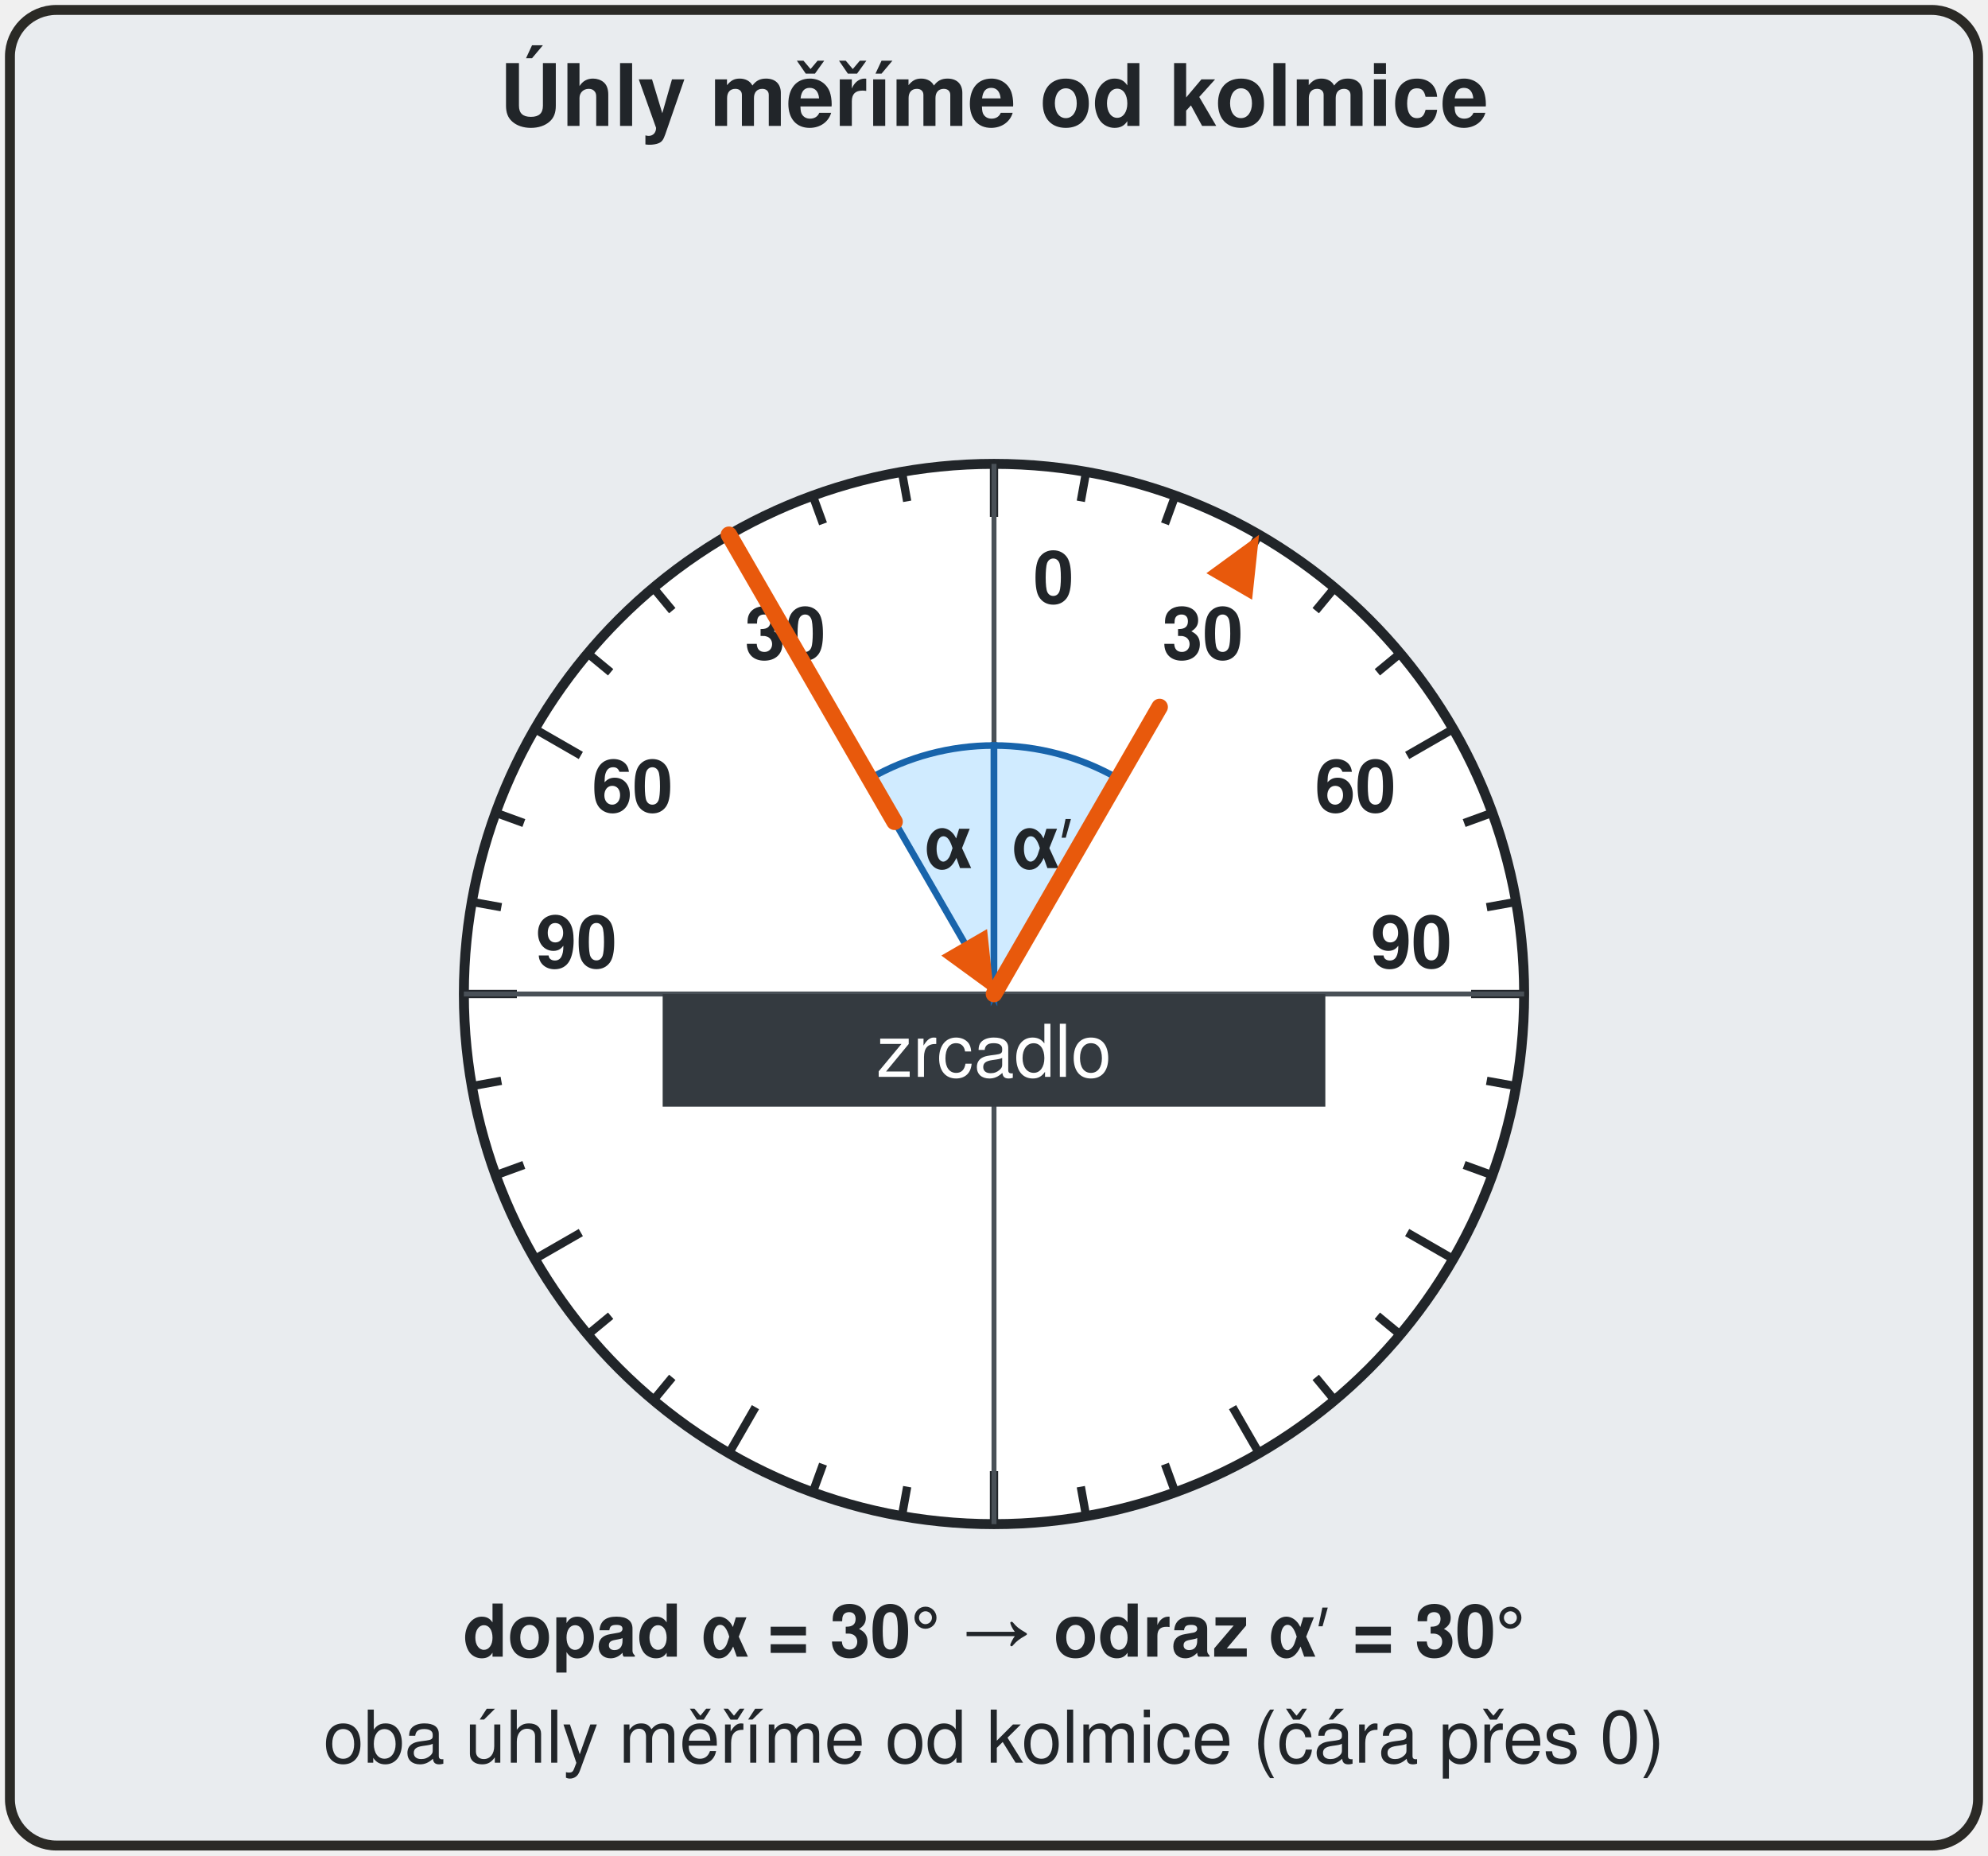
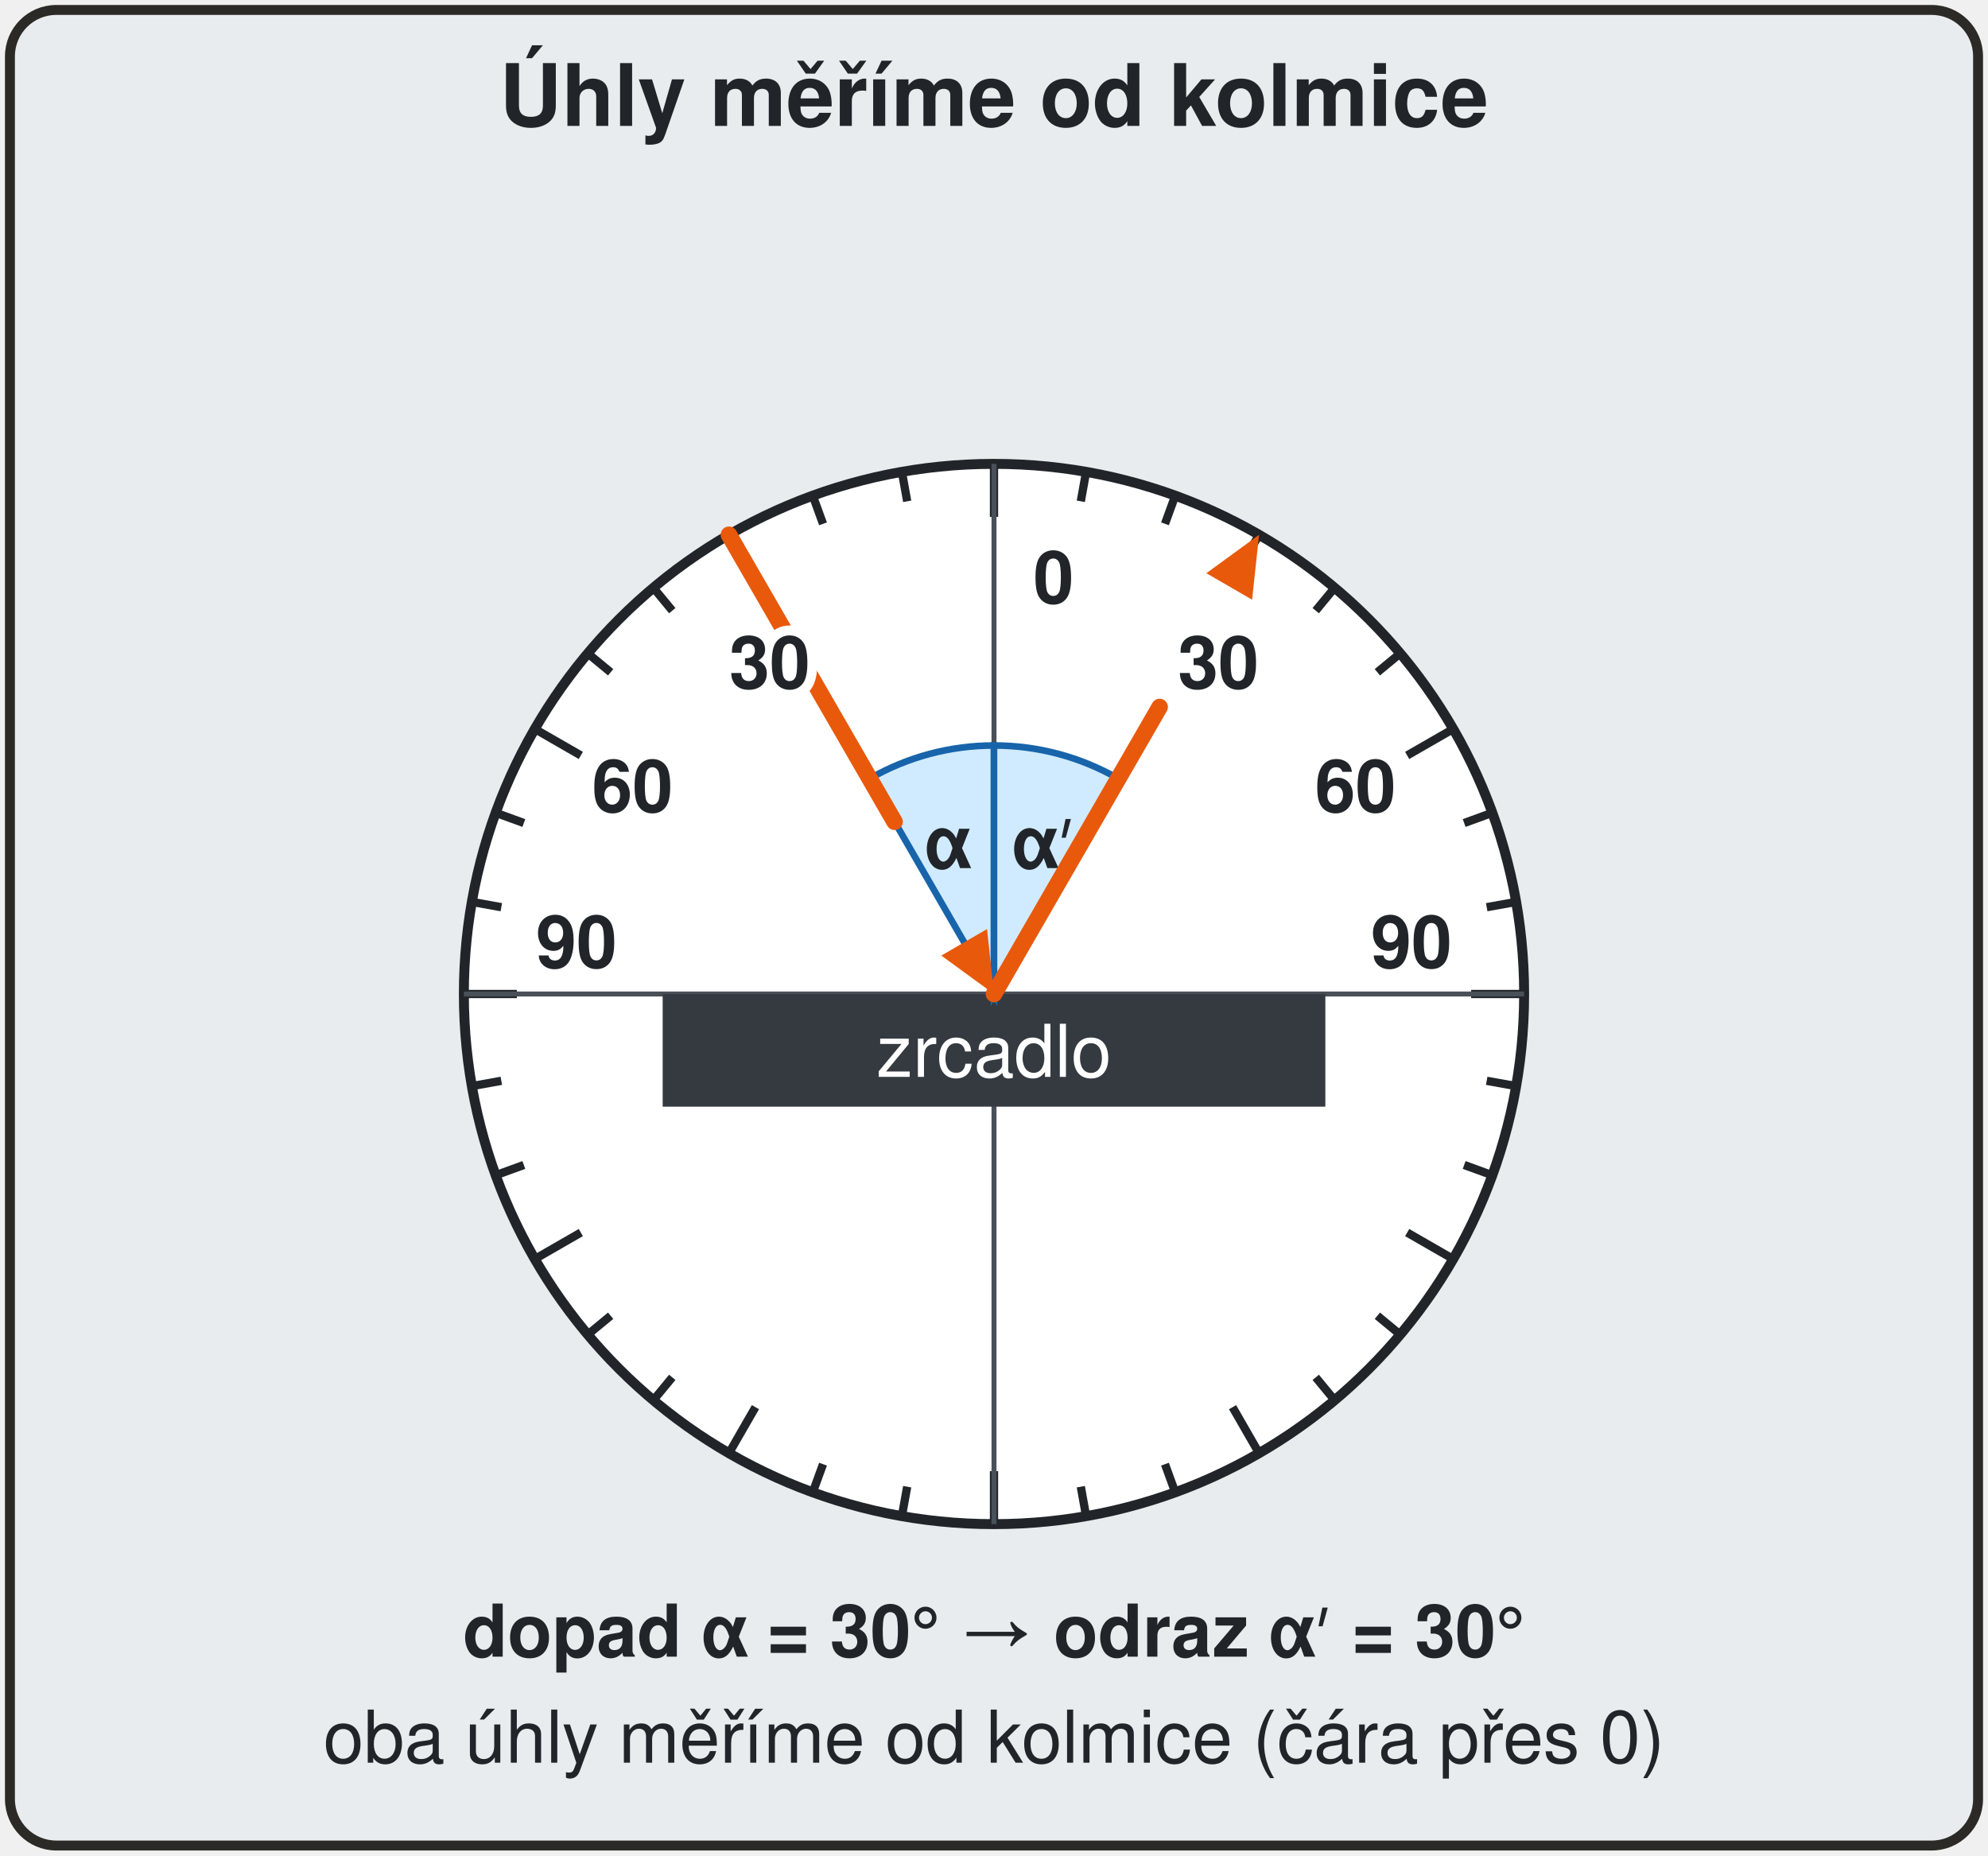
<svg xmlns="http://www.w3.org/2000/svg" viewBox="0 0 600 560" font-family="'Segoe UI', Helvetica, Arial, sans-serif" role="img" aria-label="Zrcadlo leží na kruhovém úhloměru, svislá čára přes nulu je kolmice dopadu. Svítilna posílá paprsek na zrcadlo pod úhlem 30 stupňů od kolmice a paprsek se odrazí také pod úhlem 30 stupňů. Animace: nejdřív paprsek dopadá kolmo, pod úhlem 0 stupňů, a vrací se zpátky stejnou cestou; pak se svítilna natočí na 30 stupňů.">
  <style>
/* Animace (12 s, smyčka):
   A) dopad 0°: paprsek dolů (4–14 %), zpět nahoru stejnou cestou (16–26 %), text (26 %), zmizí (40–43 %);
   B) svítilna se natočí o 30° (44–50 %), paprsek dopadne (52–64 %), úhel α (65 %), odraz (66–78 %), úhel α′ a text (80 %),
   zmizí (95–98 %), svítilna se vrátí (97–100 %).
   Bez animace (prefers-reduced-motion) = koncový stav B (dopad 30°, odraz 30°) podle atributů. */
.lampa { transform-origin: 300px 300px; animation: lampa 12s ease-in-out infinite; }
.f0 { animation: f0 12s linear infinite; }
.p0in { stroke-dasharray: 100; animation: p0in 12s linear infinite; }
.p0out { stroke-dasharray: 100; animation: p0out 12s linear infinite; }
.a0in { animation: a0in 12s linear infinite; }
.a0out { animation: a0out 12s linear infinite; }
.t0 { animation: t0 12s linear infinite; }
.f30 { animation: f30 12s linear infinite; }
.pin { stroke-dasharray: 100; animation: pin 12s linear infinite; }
.pout { stroke-dasharray: 100; animation: pout 12s linear infinite; }
.ain { animation: ain 12s linear infinite; }
.aout { animation: aout 12s linear infinite; }
@keyframes lampa { 0%, 44% { transform: rotate(0deg); } 50%, 97% { transform: rotate(-30deg); } 100% { transform: rotate(0deg); } }
@keyframes f0 { 0%, 40% { opacity: 1; } 43%, 100% { opacity: 0; } }
@keyframes p0in { 0%, 4% { stroke-dashoffset: 100; } 14%, 100% { stroke-dashoffset: 0; } }
@keyframes p0out { 0%, 16% { stroke-dashoffset: 100; } 26%, 100% { stroke-dashoffset: 0; } }
@keyframes a0in { 0%, 9% { opacity: 0; } 10%, 100% { opacity: 1; } }
@keyframes a0out { 0%, 22% { opacity: 0; } 23%, 100% { opacity: 1; } }
@keyframes t0 { 0%, 26% { opacity: 0; } 28%, 100% { opacity: 1; } }
@keyframes f30 { 0%, 50% { opacity: 0; } 51%, 95% { opacity: 1; } 98%, 100% { opacity: 0; } }
@keyframes pin { 0%, 52% { stroke-dashoffset: 100; } 64%, 100% { stroke-dashoffset: 0; } }
@keyframes ain { 0%, 64% { opacity: 0; } 65%, 100% { opacity: 1; } }
@keyframes pout { 0%, 66% { stroke-dashoffset: 100; } 78%, 100% { stroke-dashoffset: 0; } }
@keyframes aout { 0%, 79% { opacity: 0; } 80%, 100% { opacity: 1; } }
@media (prefers-reduced-motion: reduce) { .lampa, .f0, .p0in, .p0out, .a0in, .a0out, .t0, .f30, .pin, .pout, .ain, .aout { animation: none; } }
</style>
  <rect x="3" y="3" width="594" height="554" rx="14" fill="#e9ecef" stroke="#2b2a26" stroke-width="3" />
  <text x="300" y="38" font-size="26" font-weight="bold" fill="#212529" text-anchor="middle">Úhly měříme od kolmice</text>
  <circle cx="300" cy="300" r="160" fill="#ffffff" stroke="#212529" stroke-width="3" />
  <path d="M300,140 L300,156 M327.8,142.4 L326.2,151.3 M354.7,149.6 L351.6,158.1 M380,161.4 L372,175.3 M402.8,177.4 L397.1,184.3 M422.6,197.2 L415.7,202.9 M438.6,220 L424.7,228 M450.4,245.3 L441.9,248.4 M457.6,272.2 L448.7,273.8 M460,300 L444,300 M457.6,327.8 L448.7,326.2 M450.4,354.7 L441.9,351.6 M438.6,380 L424.7,372 M422.6,402.8 L415.7,397.1 M402.8,422.6 L397.1,415.7 M380,438.6 L372,424.7 M354.7,450.4 L351.6,441.9 M327.8,457.6 L326.2,448.7 M300,460 L300,444 M272.2,457.6 L273.8,448.7 M245.3,450.4 L248.4,441.9 M220,438.6 L228,424.7 M197.2,422.6 L202.9,415.7 M177.4,402.8 L184.3,397.1 M161.4,380 L175.3,372 M149.6,354.7 L158.1,351.6 M142.4,327.8 L151.3,326.2 M140,300 L156,300 M142.4,272.2 L151.3,273.8 M149.6,245.3 L158.1,248.4 M161.4,220 L175.3,228 M177.4,197.2 L184.3,202.9 M197.2,177.4 L202.9,184.3 M220,161.4 L228,175.3 M245.3,149.6 L248.4,158.1 M272.2,142.4 L273.8,151.3" stroke="#212529" stroke-width="2.5" />
  <line x1="300" y1="140" x2="300" y2="460" stroke="#495057" stroke-width="1.5" />
  <line x1="140" y1="300" x2="460" y2="300" stroke="#495057" stroke-width="1.5" />
-   <g font-size="22" font-weight="bold" fill="#212529" text-anchor="middle" stroke="#ffffff" stroke-width="6" paint-order="stroke">
-     <text x="174" y="292">90</text>
-     <text x="190.9" y="245">60</text>
-     <text x="237" y="198.9">30</text>
-     <text x="318" y="182">0</text>
-     <text x="363" y="198.9">30</text>
-     <text x="409.1" y="245">60</text>
-     <text x="426" y="292">90</text>
-   </g>
  <rect x="200" y="300" width="200" height="34" fill="#343a40" />
  <text x="300" y="325" font-size="22" fill="#ffffff" text-anchor="middle">zrcadlo</text>
  <g class="lampa" transform="rotate(-30)">
    <rect x="282" y="62" width="36" height="62" rx="5" fill="#343a40" />
    <path d="M276,124 H324 L318,140 H282 Z" fill="#495057" />
    <line x1="284" y1="139" x2="316" y2="139" stroke="#ffd43b" stroke-width="4" />
  </g>
  <g class="f0" opacity="0">
    <line class="p0in" pathLength="100" x1="300" y1="141" x2="300" y2="300" stroke="#e8590c" stroke-width="5" />
    <line class="p0out" pathLength="100" x1="300" y1="300" x2="300" y2="141" stroke="#ffa94d" stroke-width="5" />
    <polygon class="a0in" points="300,250 292,232 308,232" fill="#e8590c" />
    <polygon class="a0out" points="300,186 308,204 292,204" fill="#e8590c" />
    <g class="t0">
      <text x="300" y="500" font-size="22" font-weight="bold" fill="#212529" text-anchor="middle">dopad 0° → odraz 0°</text>
      <text x="300" y="532" font-size="22" fill="#212529" text-anchor="middle">paprsek se vrátí zpátky stejnou cestou</text>
    </g>
  </g>
  <g class="f30">
    <g class="ain">
      <path d="M300,300 L262.5,235 A75,75 0 0 1 300,225 Z" fill="#d0ebff" stroke="#1864ab" stroke-width="2" />
      <text x="286" y="262" font-size="22" font-weight="bold" fill="#212529" text-anchor="middle">α</text>
    </g>
    <g class="aout">
      <path d="M300,300 L300,225 A75,75 0 0 1 337.5,235 Z" fill="#d0ebff" stroke="#1864ab" stroke-width="2" />
      <text x="315" y="262" font-size="22" font-weight="bold" fill="#212529" text-anchor="middle">α′</text>
    </g>
    <line class="pin" pathLength="100" x1="220" y1="161.4" x2="293" y2="287.9" stroke="#e8590c" stroke-width="5" stroke-linecap="round" />
    <line class="pout" pathLength="100" x1="300" y1="300" x2="373" y2="173.5" stroke="#e8590c" stroke-width="5" stroke-linecap="round" />
    <polygon class="ain" points="300,300 284.1,288.4 297.9,280.4" fill="#e8590c" />
    <polygon class="aout" points="380,161.4 377.9,181 364.1,173" fill="#e8590c" />
    <g class="aout">
      <text x="300" y="500" font-size="22" font-weight="bold" fill="#212529" text-anchor="middle">dopad α = 30° → odraz α′ = 30°</text>
      <text x="300" y="532" font-size="22" fill="#212529" text-anchor="middle">oba úhly měříme od kolmice (čára přes 0)</text>
    </g>
  </g>
+   <g font-size="22" font-weight="bold" fill="#212529" text-anchor="middle" stroke="#ffffff" stroke-width="6" paint-order="stroke">
+     <text x="174" y="292">90</text>
+     <text x="190.9" y="245">60</text>
+     <text x="232.3" y="207.7">30</text>
+     <text x="318" y="182">0</text>
+     <text x="367.7" y="207.7">30</text>
+     <text x="409.1" y="245">60</text>
+     <text x="426" y="292">90</text>
+   </g>
</svg>
